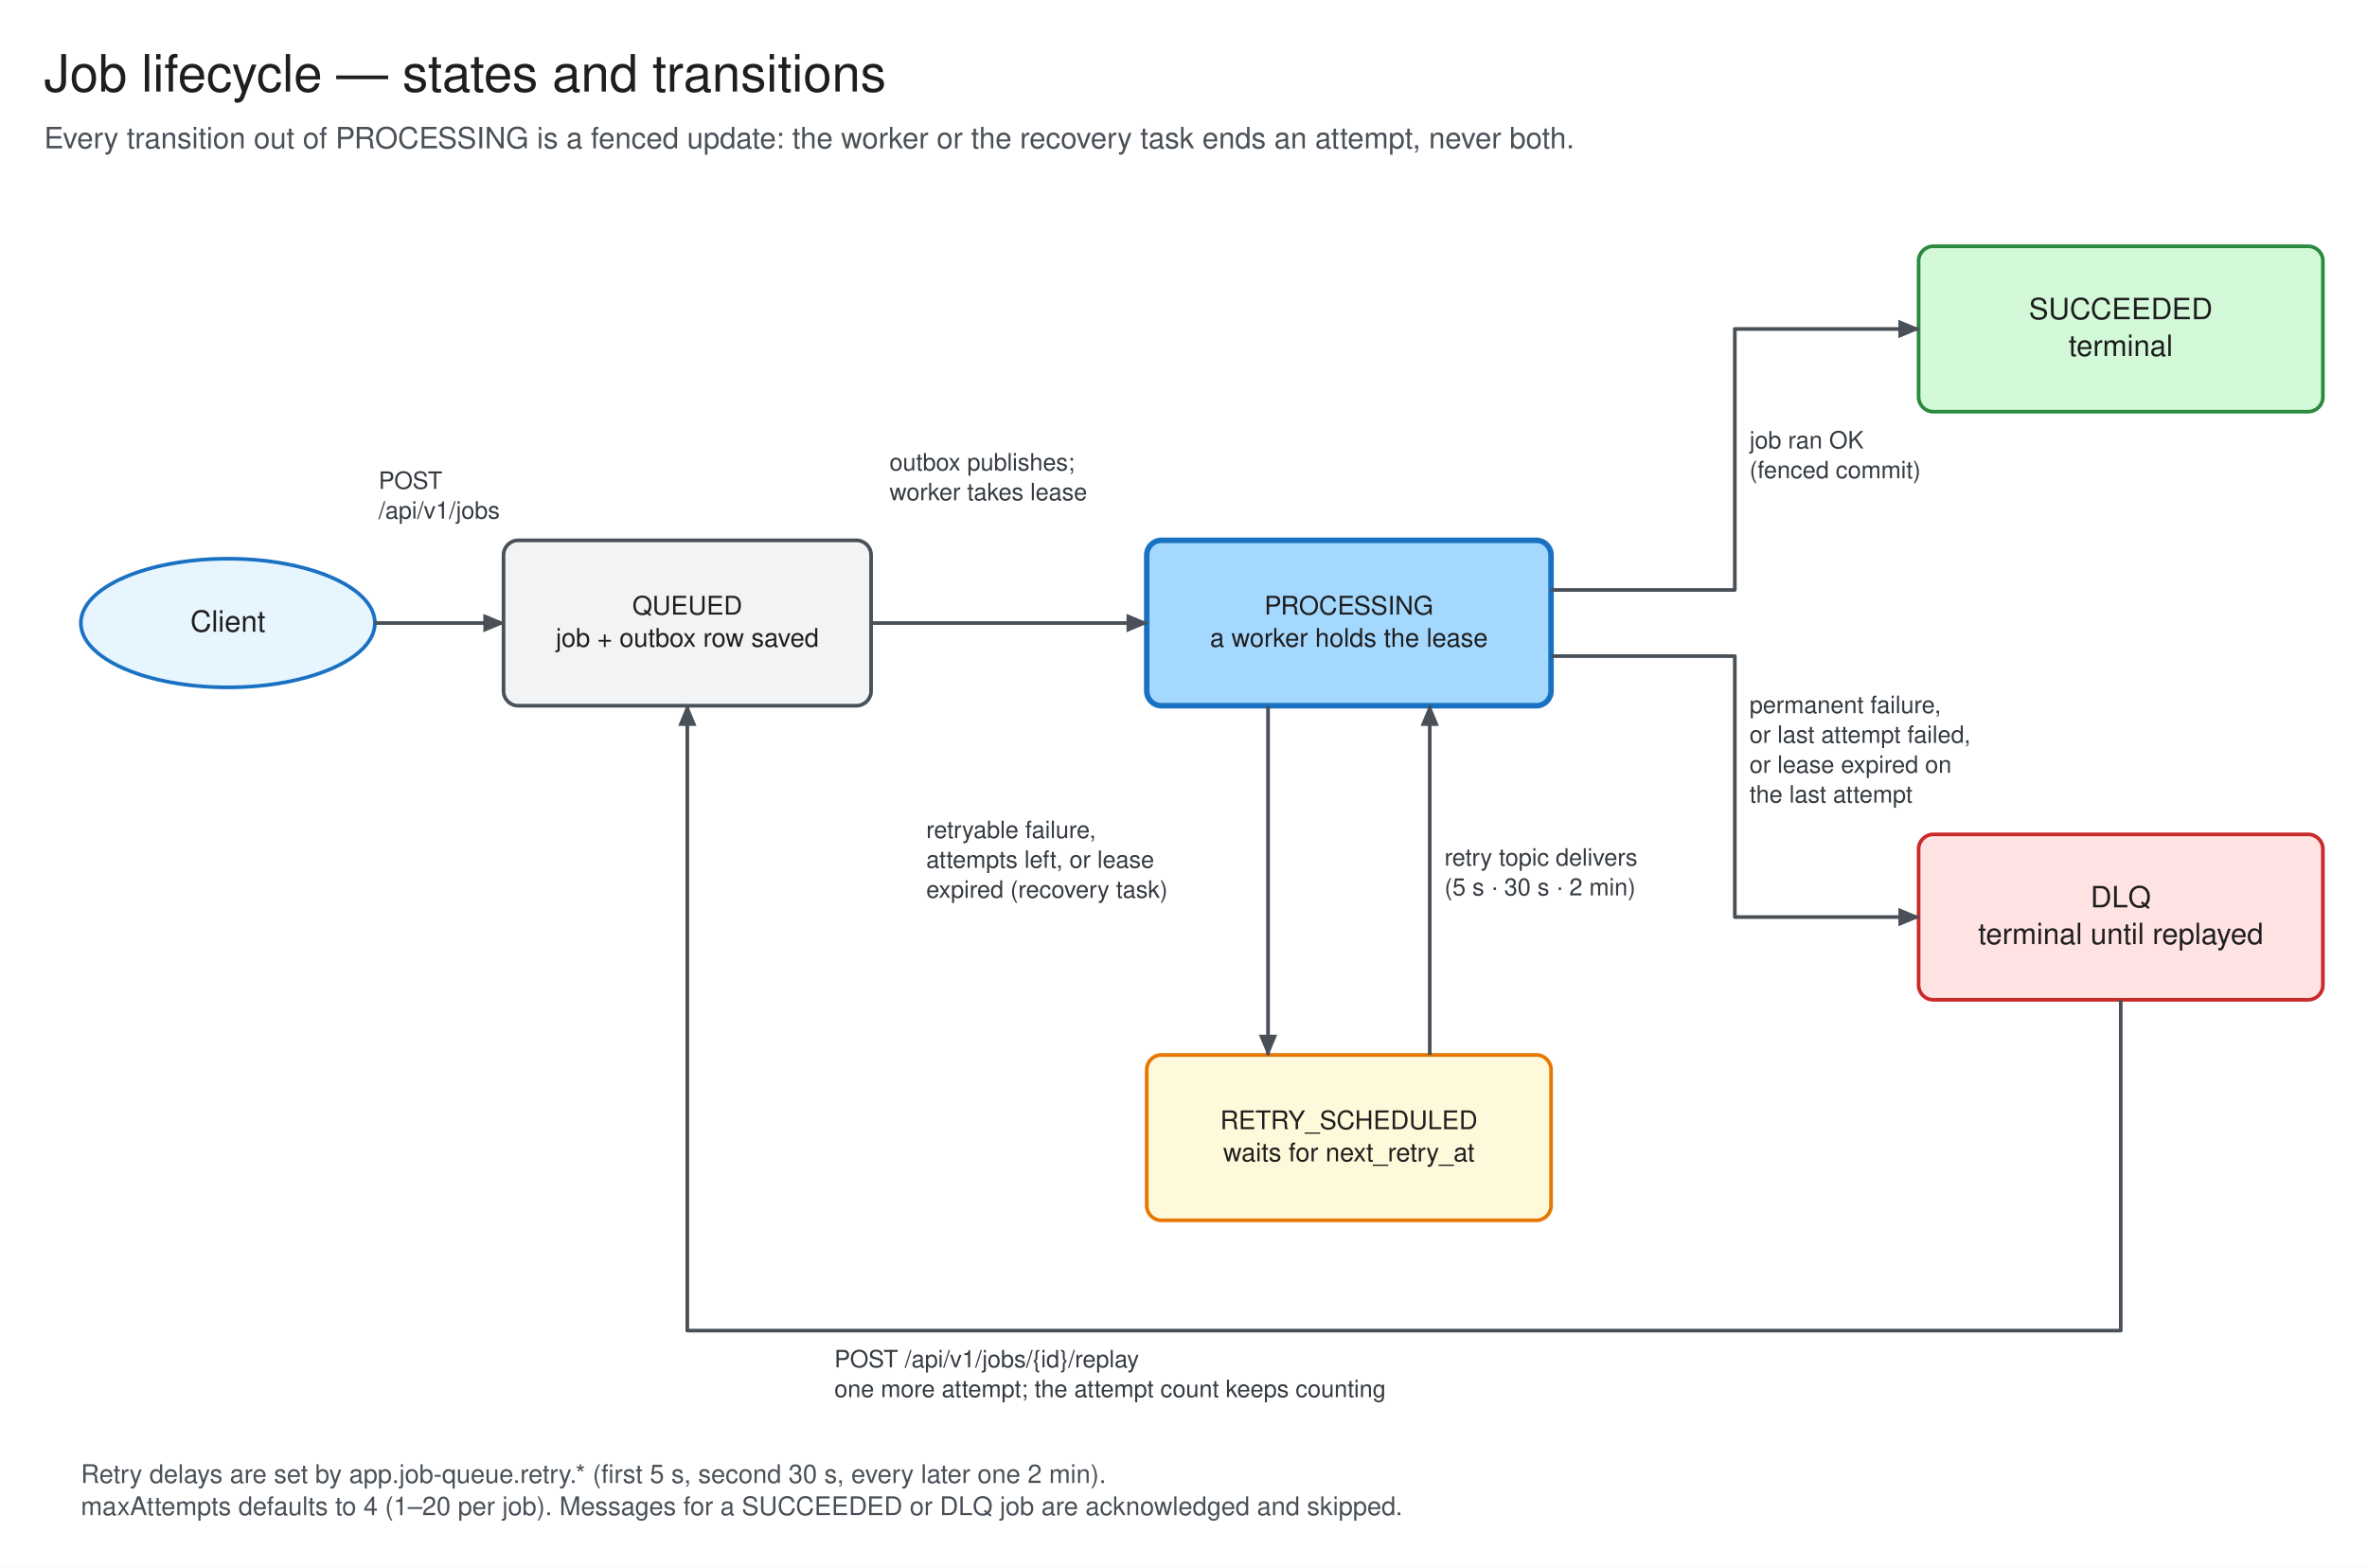
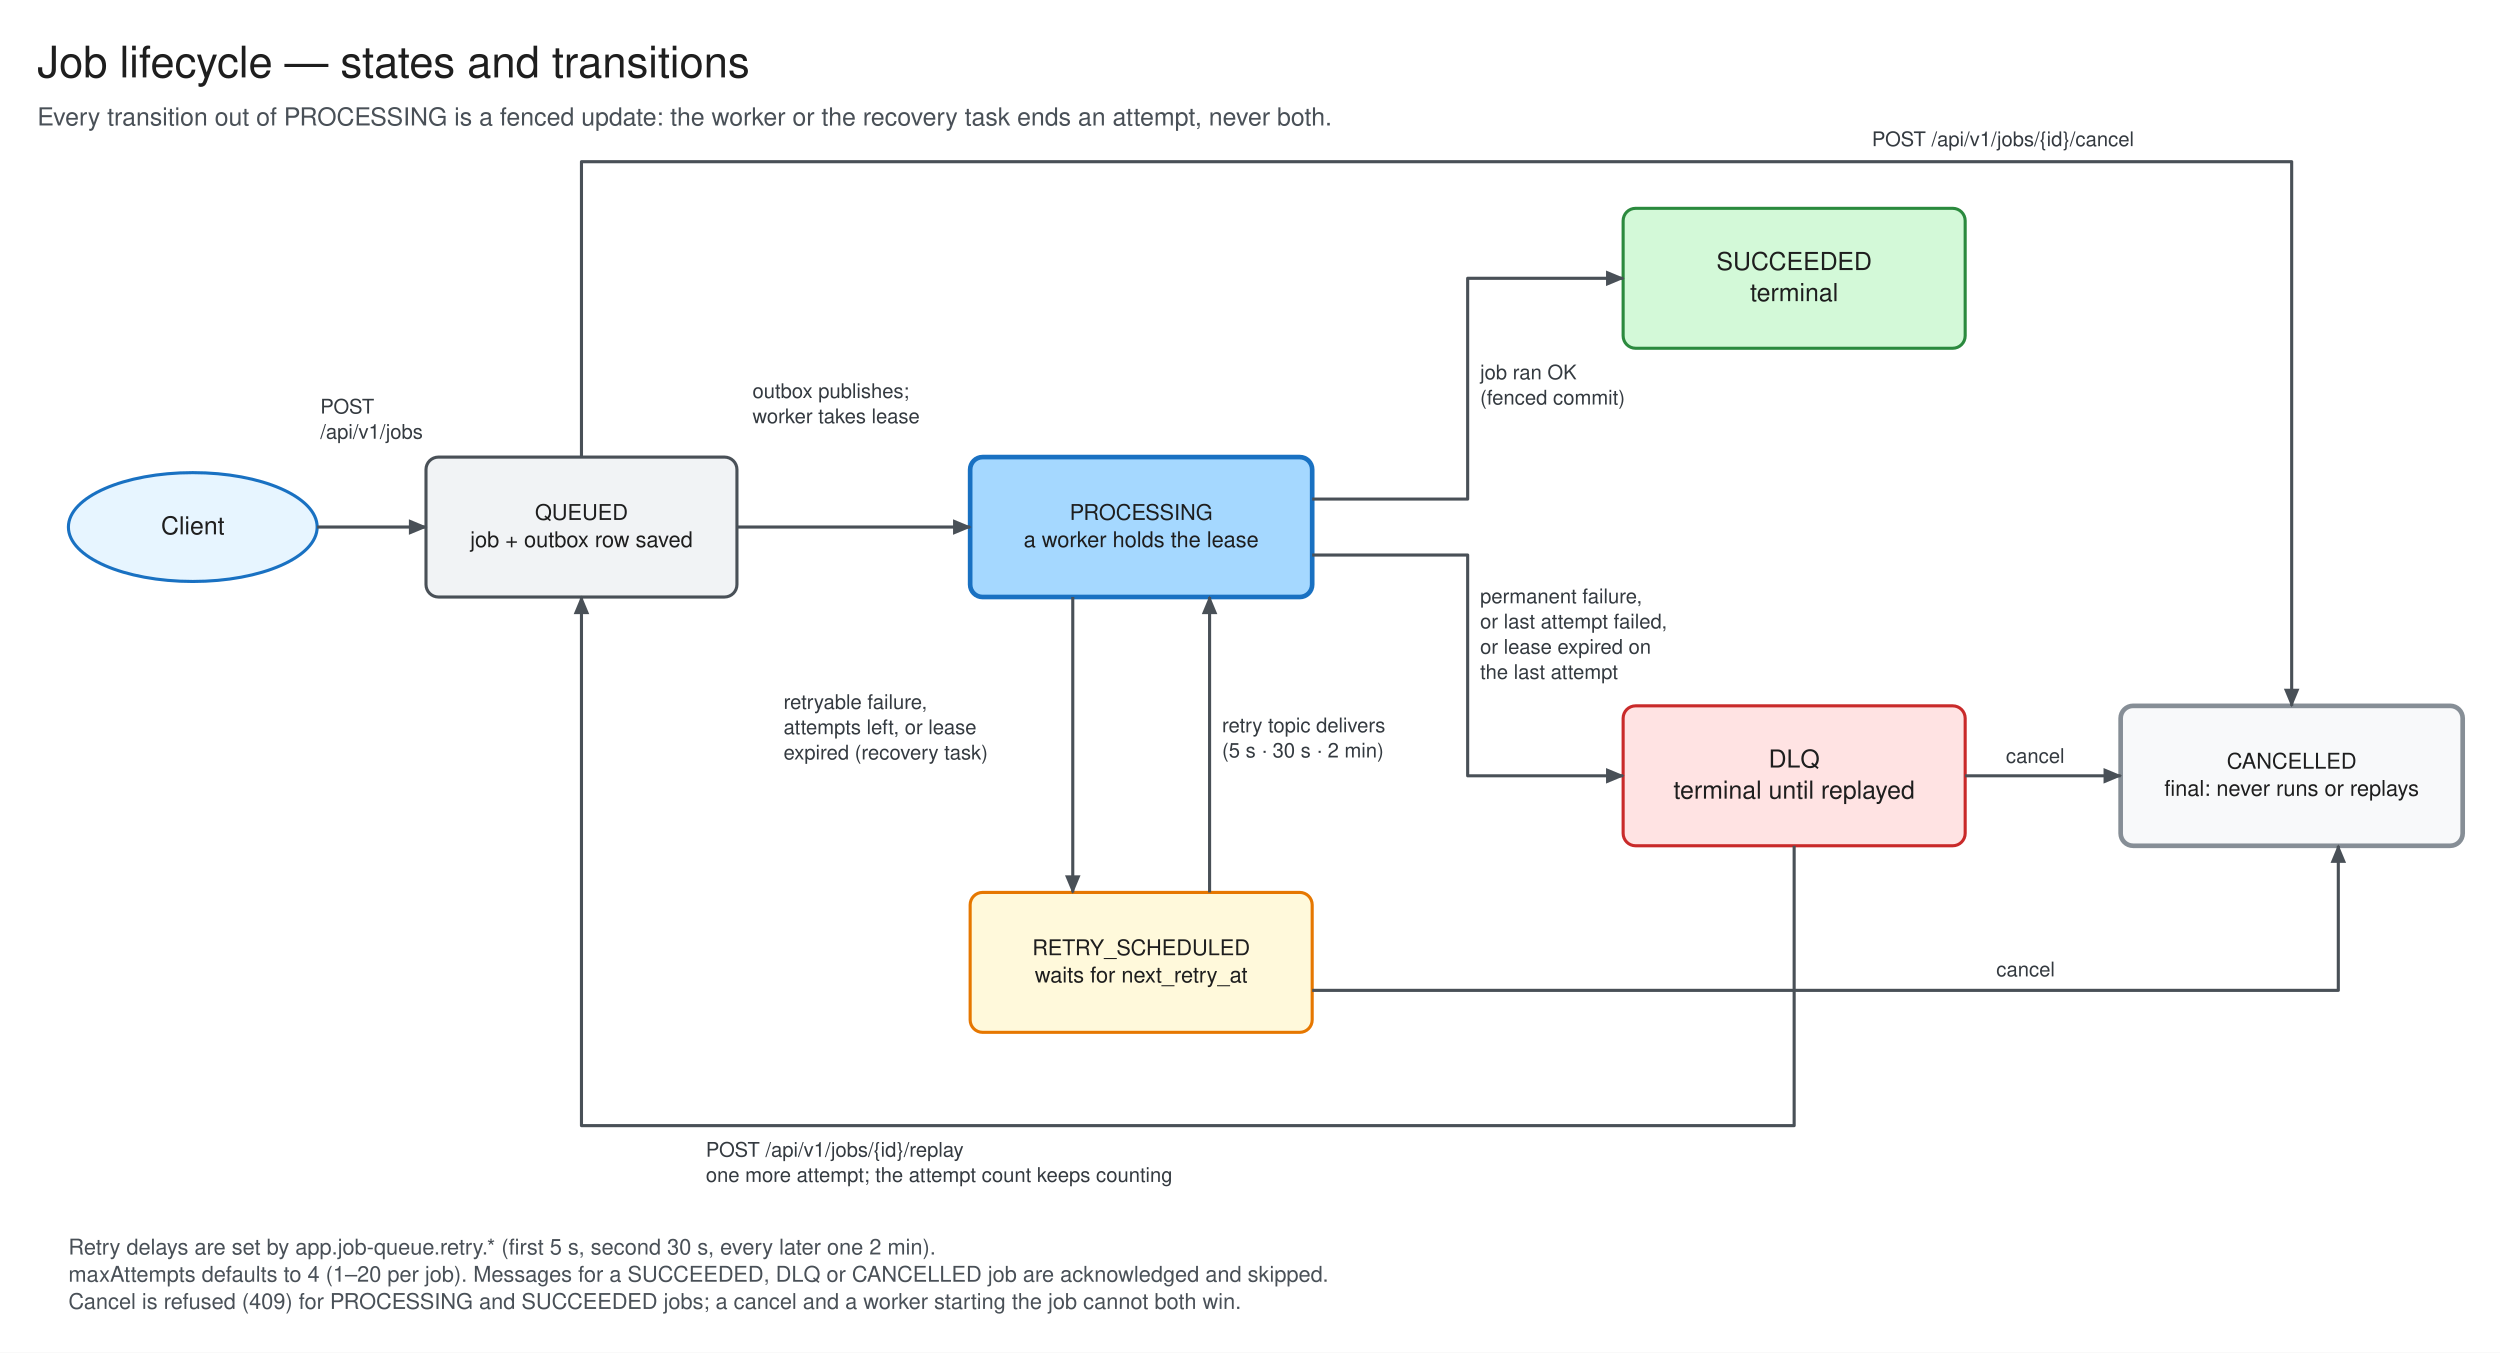
- <svg xmlns="http://www.w3.org/2000/svg" viewBox="16 -4 1288 853" width="1288" height="853" font-family="Helvetica, Arial, sans-serif">
+ <svg xmlns="http://www.w3.org/2000/svg" viewBox="16 -4 1608 870" width="1608" height="870" font-family="Helvetica, Arial, sans-serif">
  <defs>
    <marker id="ah0" markerWidth="12" markerHeight="10" refX="11" refY="5" orient="auto" markerUnits="userSpaceOnUse">
      <path d="M0,0 L12,5 L0,10 z" fill="#495057" />
    </marker>
  </defs>
-   <rect x="16" y="-4" width="1288" height="853" fill="#ffffff" />
+   <rect x="16" y="-4" width="1608" height="870" fill="#ffffff" />
  <ellipse cx="140.0" cy="335.0" rx="80.0" ry="35.0" fill="#e7f5ff" stroke="#1971c2" stroke-width="2" />
  <rect x="290.0" y="290.0" width="200.0" height="90.0" rx="8" fill="#f1f3f5" stroke="#495057" stroke-width="2" />
  <rect x="640.0" y="290.0" width="220.0" height="90.0" rx="8" fill="#a5d8ff" stroke="#1971c2" stroke-width="3" />
  <rect x="1060.0" y="130.0" width="220.0" height="90.0" rx="8" fill="#d3f9d8" stroke="#2b8a3e" stroke-width="2" />
  <rect x="1060.0" y="450.0" width="220.0" height="90.0" rx="8" fill="#ffe3e3" stroke="#c92a2a" stroke-width="2" />
  <rect x="640.0" y="570.0" width="220.0" height="90.0" rx="8" fill="#fff9db" stroke="#e67700" stroke-width="2" />
+   <rect x="1380.0" y="450.0" width="220.0" height="90.0" rx="8" fill="#f8f9fa" stroke="#868e96" stroke-width="3" />
  <polyline points="220.0,335.0 290.0,335.0" fill="none" stroke-linejoin="round" stroke="#495057" stroke-width="2" marker-end="url(#ah0)" />
  <polyline points="490.0,335.0 640.0,335.0" fill="none" stroke-linejoin="round" stroke="#495057" stroke-width="2" marker-end="url(#ah0)" />
  <polyline points="860.0,317.0 960.0,317.0 960.0,175.0 1060.0,175.0" fill="none" stroke-linejoin="round" stroke="#495057" stroke-width="2" marker-end="url(#ah0)" />
  <polyline points="860.0,353.0 960.0,353.0 960.0,495.0 1060.0,495.0" fill="none" stroke-linejoin="round" stroke="#495057" stroke-width="2" marker-end="url(#ah0)" />
  <polyline points="706.0,380.0 706.0,570.0" fill="none" stroke-linejoin="round" stroke="#495057" stroke-width="2" marker-end="url(#ah0)" />
  <polyline points="794.0,570.0 794.0,380.0" fill="none" stroke-linejoin="round" stroke="#495057" stroke-width="2" marker-end="url(#ah0)" />
  <polyline points="1170.0,540.0 1170.0,720.0 390.0,720.0 390.0,380.0" fill="none" stroke-linejoin="round" stroke="#495057" stroke-width="2" marker-end="url(#ah0)" />
+   <polyline points="390.0,290.0 390.0,100.0 1490.0,100.0 1490.0,450.0" fill="none" stroke-linejoin="round" stroke="#495057" stroke-width="2" marker-end="url(#ah0)" />
+   <polyline points="1280.0,495.0 1380.0,495.0" fill="none" stroke-linejoin="round" stroke="#495057" stroke-width="2" marker-end="url(#ah0)" />
+   <polyline points="860.0,633.0 1520.0,633.0 1520.0,540.0" fill="none" stroke-linejoin="round" stroke="#495057" stroke-width="2" marker-end="url(#ah0)" />
  <text x="40.0" y="45.8" font-size="28" fill="#1e1e1e" text-anchor="start" xml:space="preserve">Job lifecycle — states and transitions</text>
  <text x="40.0" y="76.7" font-size="16" fill="#495057" text-anchor="start" xml:space="preserve">Every transition out of PROCESSING is a fenced update: the worker or the recovery task ends an attempt, never both.</text>
  <text x="140.0" y="339.7" font-size="16" fill="#1e1e1e" text-anchor="middle" xml:space="preserve">Client</text>
  <text x="390.0" y="330.4" font-size="14" fill="#1e1e1e" text-anchor="middle" xml:space="preserve">QUEUED</text>
  <text x="390.0" y="347.9" font-size="14" fill="#1e1e1e" text-anchor="middle" xml:space="preserve">job + outbox row saved</text>
  <text x="750.0" y="330.4" font-size="14" fill="#1e1e1e" text-anchor="middle" xml:space="preserve">PROCESSING</text>
  <text x="750.0" y="347.9" font-size="14" fill="#1e1e1e" text-anchor="middle" xml:space="preserve">a worker holds the lease</text>
  <text x="1170.0" y="169.7" font-size="16" fill="#1e1e1e" text-anchor="middle" xml:space="preserve">SUCCEEDED</text>
  <text x="1170.0" y="189.7" font-size="16" fill="#1e1e1e" text-anchor="middle" xml:space="preserve">terminal</text>
  <text x="1170.0" y="489.7" font-size="16" fill="#1e1e1e" text-anchor="middle" xml:space="preserve">DLQ</text>
  <text x="1170.0" y="509.7" font-size="16" fill="#1e1e1e" text-anchor="middle" xml:space="preserve">terminal until replayed</text>
  <text x="750.0" y="610.4" font-size="14" fill="#1e1e1e" text-anchor="middle" xml:space="preserve">RETRY_SCHEDULED</text>
  <text x="750.0" y="627.9" font-size="14" fill="#1e1e1e" text-anchor="middle" xml:space="preserve">waits for next_retry_at</text>
+   <text x="1490.0" y="490.4" font-size="14" fill="#1e1e1e" text-anchor="middle" xml:space="preserve">CANCELLED</text>
+   <text x="1490.0" y="507.9" font-size="14" fill="#1e1e1e" text-anchor="middle" xml:space="preserve">final: never runs or replays</text>
  <text x="222.0" y="262.0" font-size="13" fill="#343a40" text-anchor="start" xml:space="preserve">POST</text>
  <text x="222.0" y="278.2" font-size="13" fill="#343a40" text-anchor="start" xml:space="preserve">/api/v1/jobs</text>
  <text x="500.0" y="252.0" font-size="13" fill="#343a40" text-anchor="start" xml:space="preserve">outbox publishes;</text>
  <text x="500.0" y="268.2" font-size="13" fill="#343a40" text-anchor="start" xml:space="preserve">worker takes lease</text>
  <text x="968.0" y="240.0" font-size="13" fill="#343a40" text-anchor="start" xml:space="preserve">job ran OK</text>
  <text x="968.0" y="256.2" font-size="13" fill="#343a40" text-anchor="start" xml:space="preserve">(fenced commit)</text>
  <text x="968.0" y="384.0" font-size="13" fill="#343a40" text-anchor="start" xml:space="preserve">permanent failure,</text>
  <text x="968.0" y="400.2" font-size="13" fill="#343a40" text-anchor="start" xml:space="preserve">or last attempt failed,</text>
  <text x="968.0" y="416.5" font-size="13" fill="#343a40" text-anchor="start" xml:space="preserve">or lease expired on</text>
  <text x="968.0" y="432.7" font-size="13" fill="#343a40" text-anchor="start" xml:space="preserve">the last attempt</text>
  <text x="520.0" y="452.0" font-size="13" fill="#343a40" text-anchor="start" xml:space="preserve">retryable failure,</text>
  <text x="520.0" y="468.2" font-size="13" fill="#343a40" text-anchor="start" xml:space="preserve">attempts left, or lease</text>
  <text x="520.0" y="484.5" font-size="13" fill="#343a40" text-anchor="start" xml:space="preserve">expired (recovery task)</text>
  <text x="802.0" y="467.0" font-size="13" fill="#343a40" text-anchor="start" xml:space="preserve">retry topic delivers</text>
  <text x="802.0" y="483.2" font-size="13" fill="#343a40" text-anchor="start" xml:space="preserve">(5 s · 30 s · 2 min)</text>
  <text x="470.0" y="740.0" font-size="13" fill="#343a40" text-anchor="start" xml:space="preserve">POST /api/v1/jobs/{id}/replay</text>
  <text x="470.0" y="756.2" font-size="13" fill="#343a40" text-anchor="start" xml:space="preserve">one more attempt; the attempt count keeps counting</text>
+   <text x="1220.0" y="90.0" font-size="13" fill="#343a40" text-anchor="start" xml:space="preserve">POST /api/v1/jobs/{id}/cancel</text>
+   <text x="1306.2" y="486.7" font-size="13" fill="#343a40" text-anchor="start" xml:space="preserve">cancel</text>
+   <text x="1300.0" y="624.0" font-size="13" fill="#343a40" text-anchor="start" xml:space="preserve">cancel</text>
  <text x="60.0" y="802.9" font-size="14" fill="#495057" text-anchor="start" xml:space="preserve">Retry delays are set by app.job-queue.retry.* (first 5 s, second 30 s, every later one 2 min).</text>
-   <text x="60.0" y="820.4" font-size="14" fill="#495057" text-anchor="start" xml:space="preserve">maxAttempts defaults to 4 (1–20 per job). Messages for a SUCCEEDED or DLQ job are acknowledged and skipped.</text>
+   <text x="60.0" y="820.4" font-size="14" fill="#495057" text-anchor="start" xml:space="preserve">maxAttempts defaults to 4 (1–20 per job). Messages for a SUCCEEDED, DLQ or CANCELLED job are acknowledged and skipped.</text>
+   <text x="60.0" y="837.9" font-size="14" fill="#495057" text-anchor="start" xml:space="preserve">Cancel is refused (409) for PROCESSING and SUCCEEDED jobs; a cancel and a worker starting the job cannot both win.</text>
</svg>
